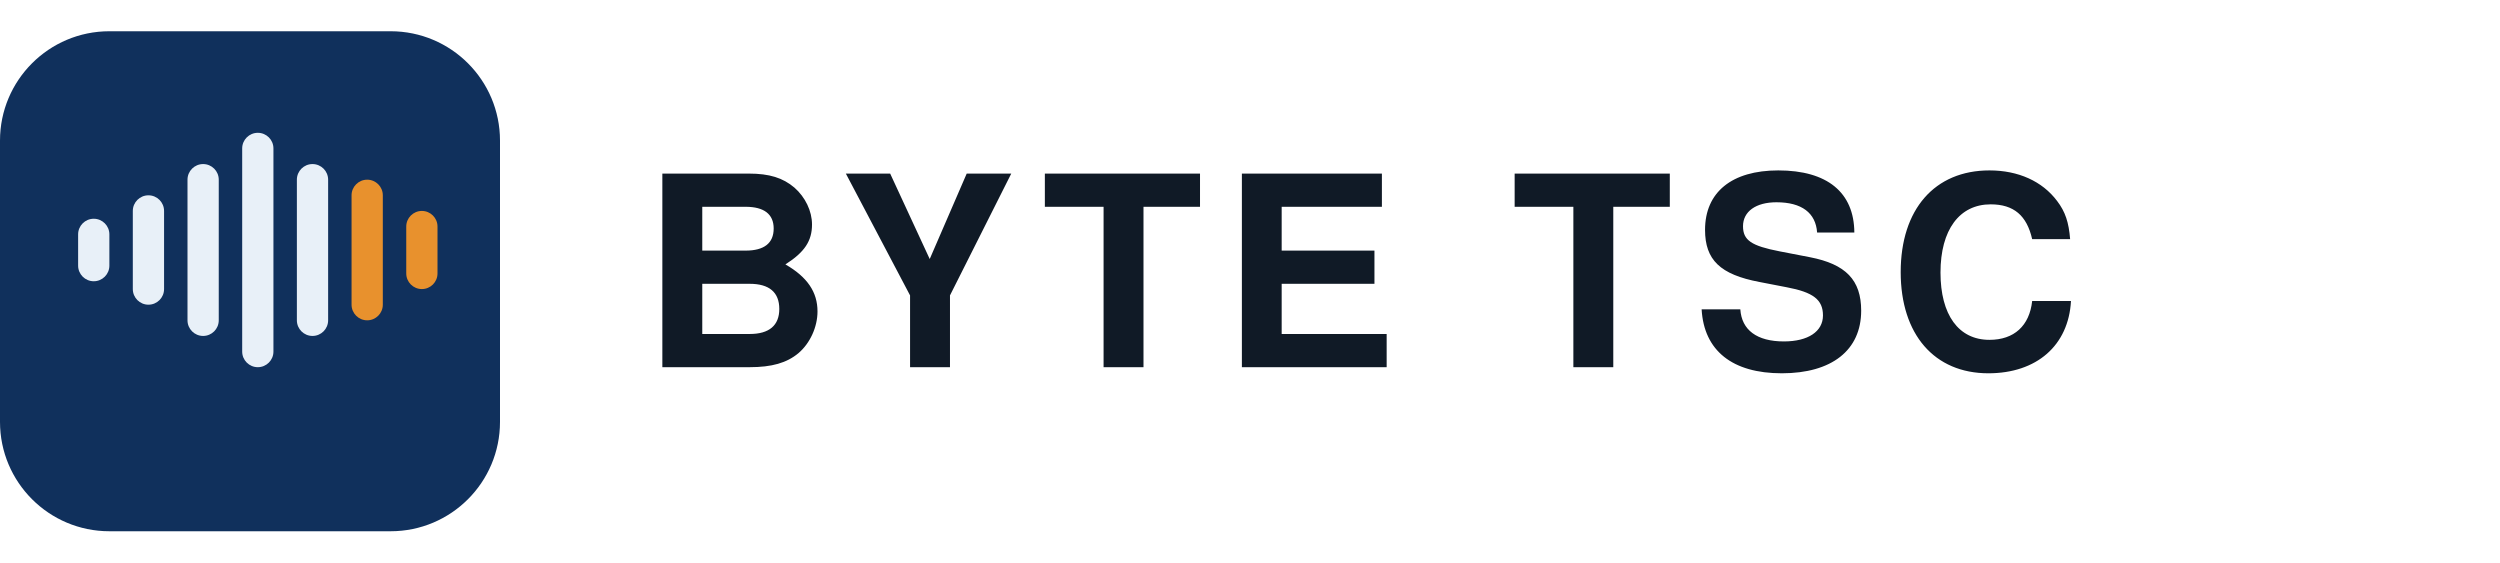
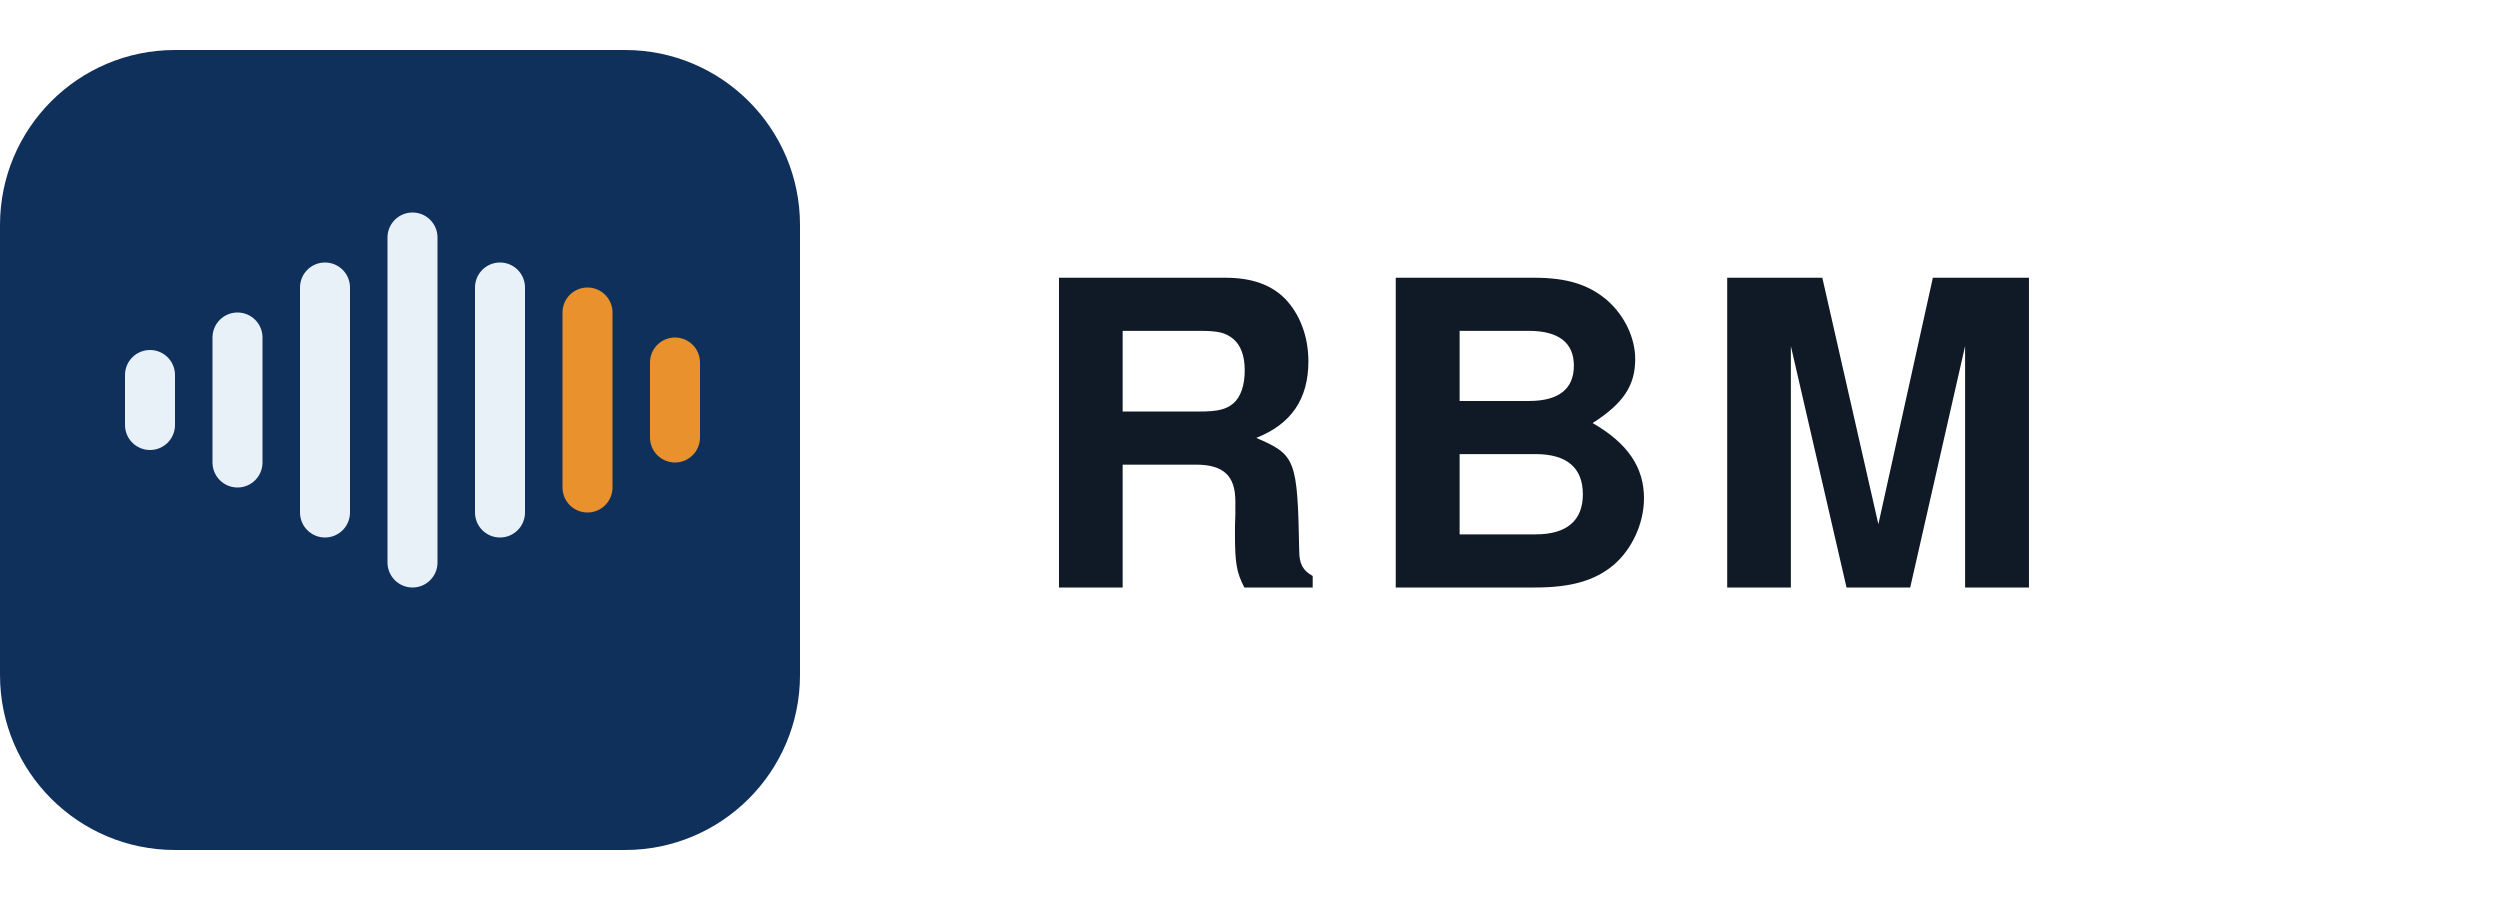
- <svg xmlns="http://www.w3.org/2000/svg" viewBox="0 0 320 72" role="img" aria-label="Byte TSC">
+ <svg xmlns="http://www.w3.org/2000/svg" viewBox="0 0 200 72" role="img" aria-label="RBM">
  <rect x="0" y="4" width="64" height="64" rx="14" fill="#10305c" />
  <g fill="#e8f0f8">
    <rect x="10" y="28" width="4" height="8" rx="2" />
    <rect x="17" y="25" width="4" height="14" rx="2" />
    <rect x="24" y="21" width="4" height="22" rx="2" />
    <rect x="31" y="17" width="4" height="30" rx="2" />
    <rect x="38" y="21" width="4" height="22" rx="2" />
  </g>
  <g fill="#e8912d">
    <rect x="45" y="23" width="4" height="18" rx="2" />
    <rect x="52" y="27" width="4" height="10" rx="2" />
  </g>
-   <text x="82" y="47" font-family="'Helvetica Neue', Helvetica, Arial, 'Hiragino Sans', sans-serif" font-size="34" font-weight="700" letter-spacing="2.5" fill="#101a26">BYTE TSC</text>
+   <text x="82" y="47" font-family="'Helvetica Neue', Helvetica, Arial, 'Hiragino Sans', sans-serif" font-size="34" font-weight="700" letter-spacing="2.5" fill="#101a26">RBM</text>
</svg>
